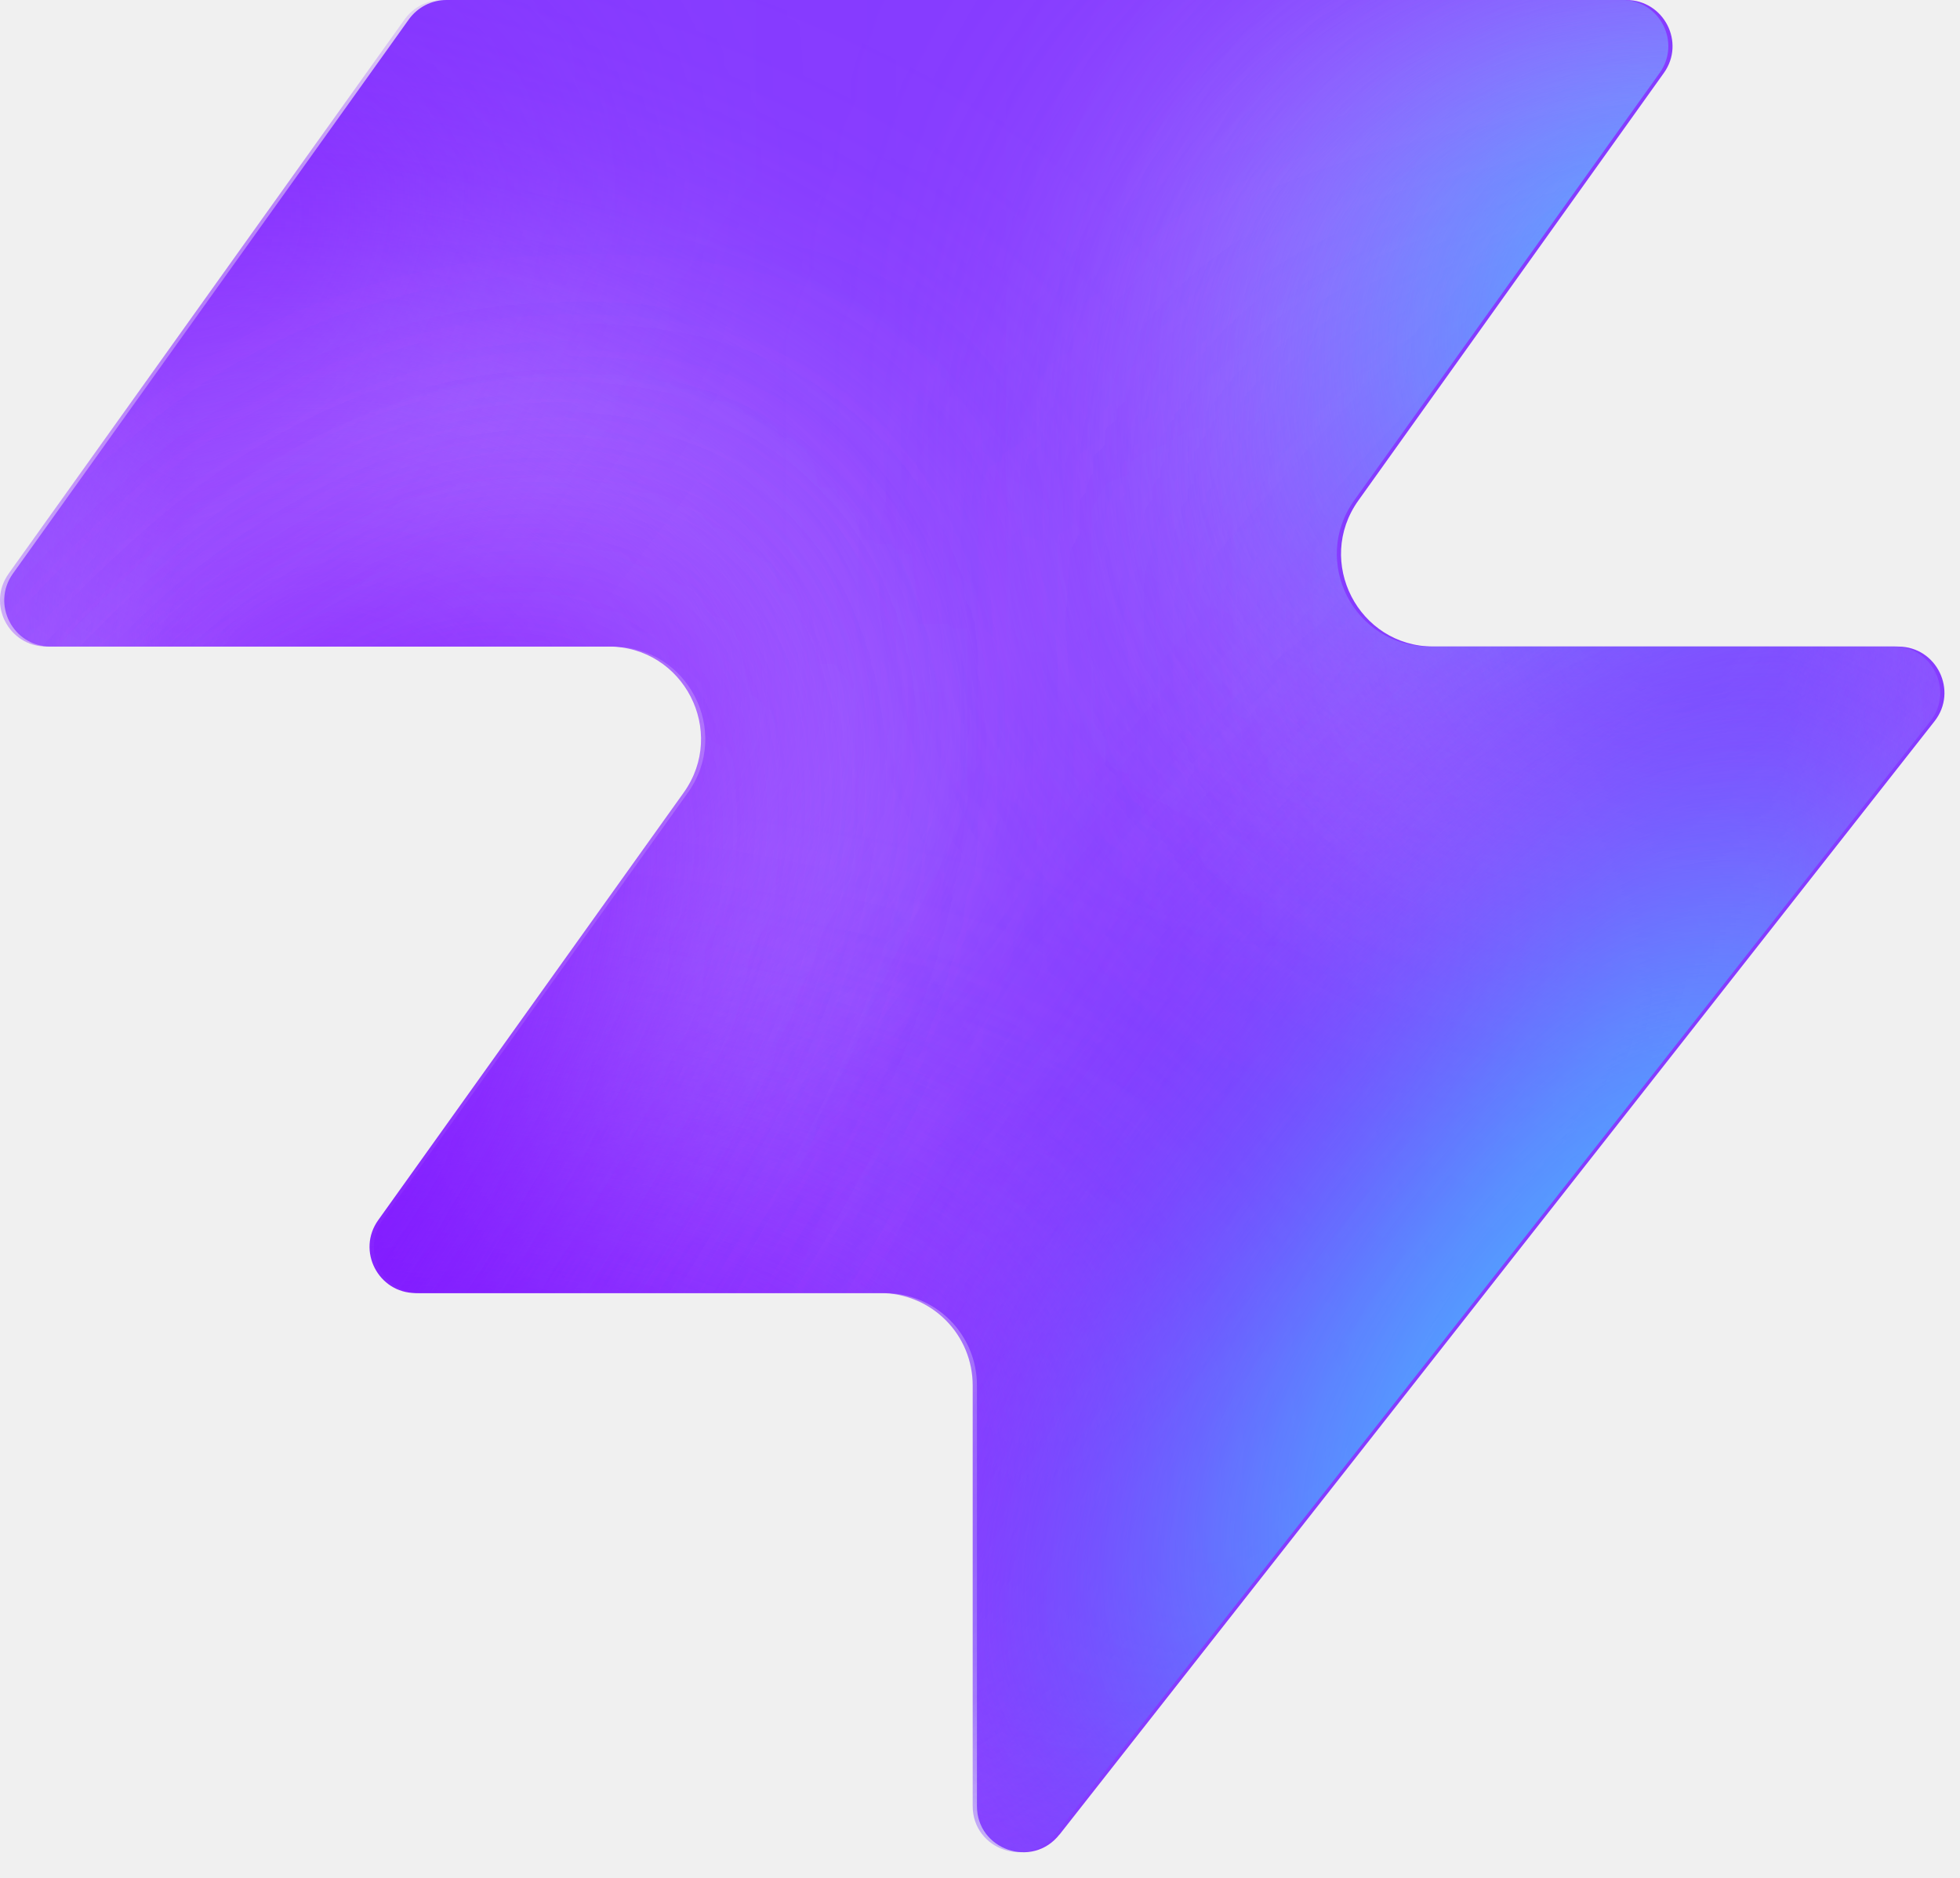
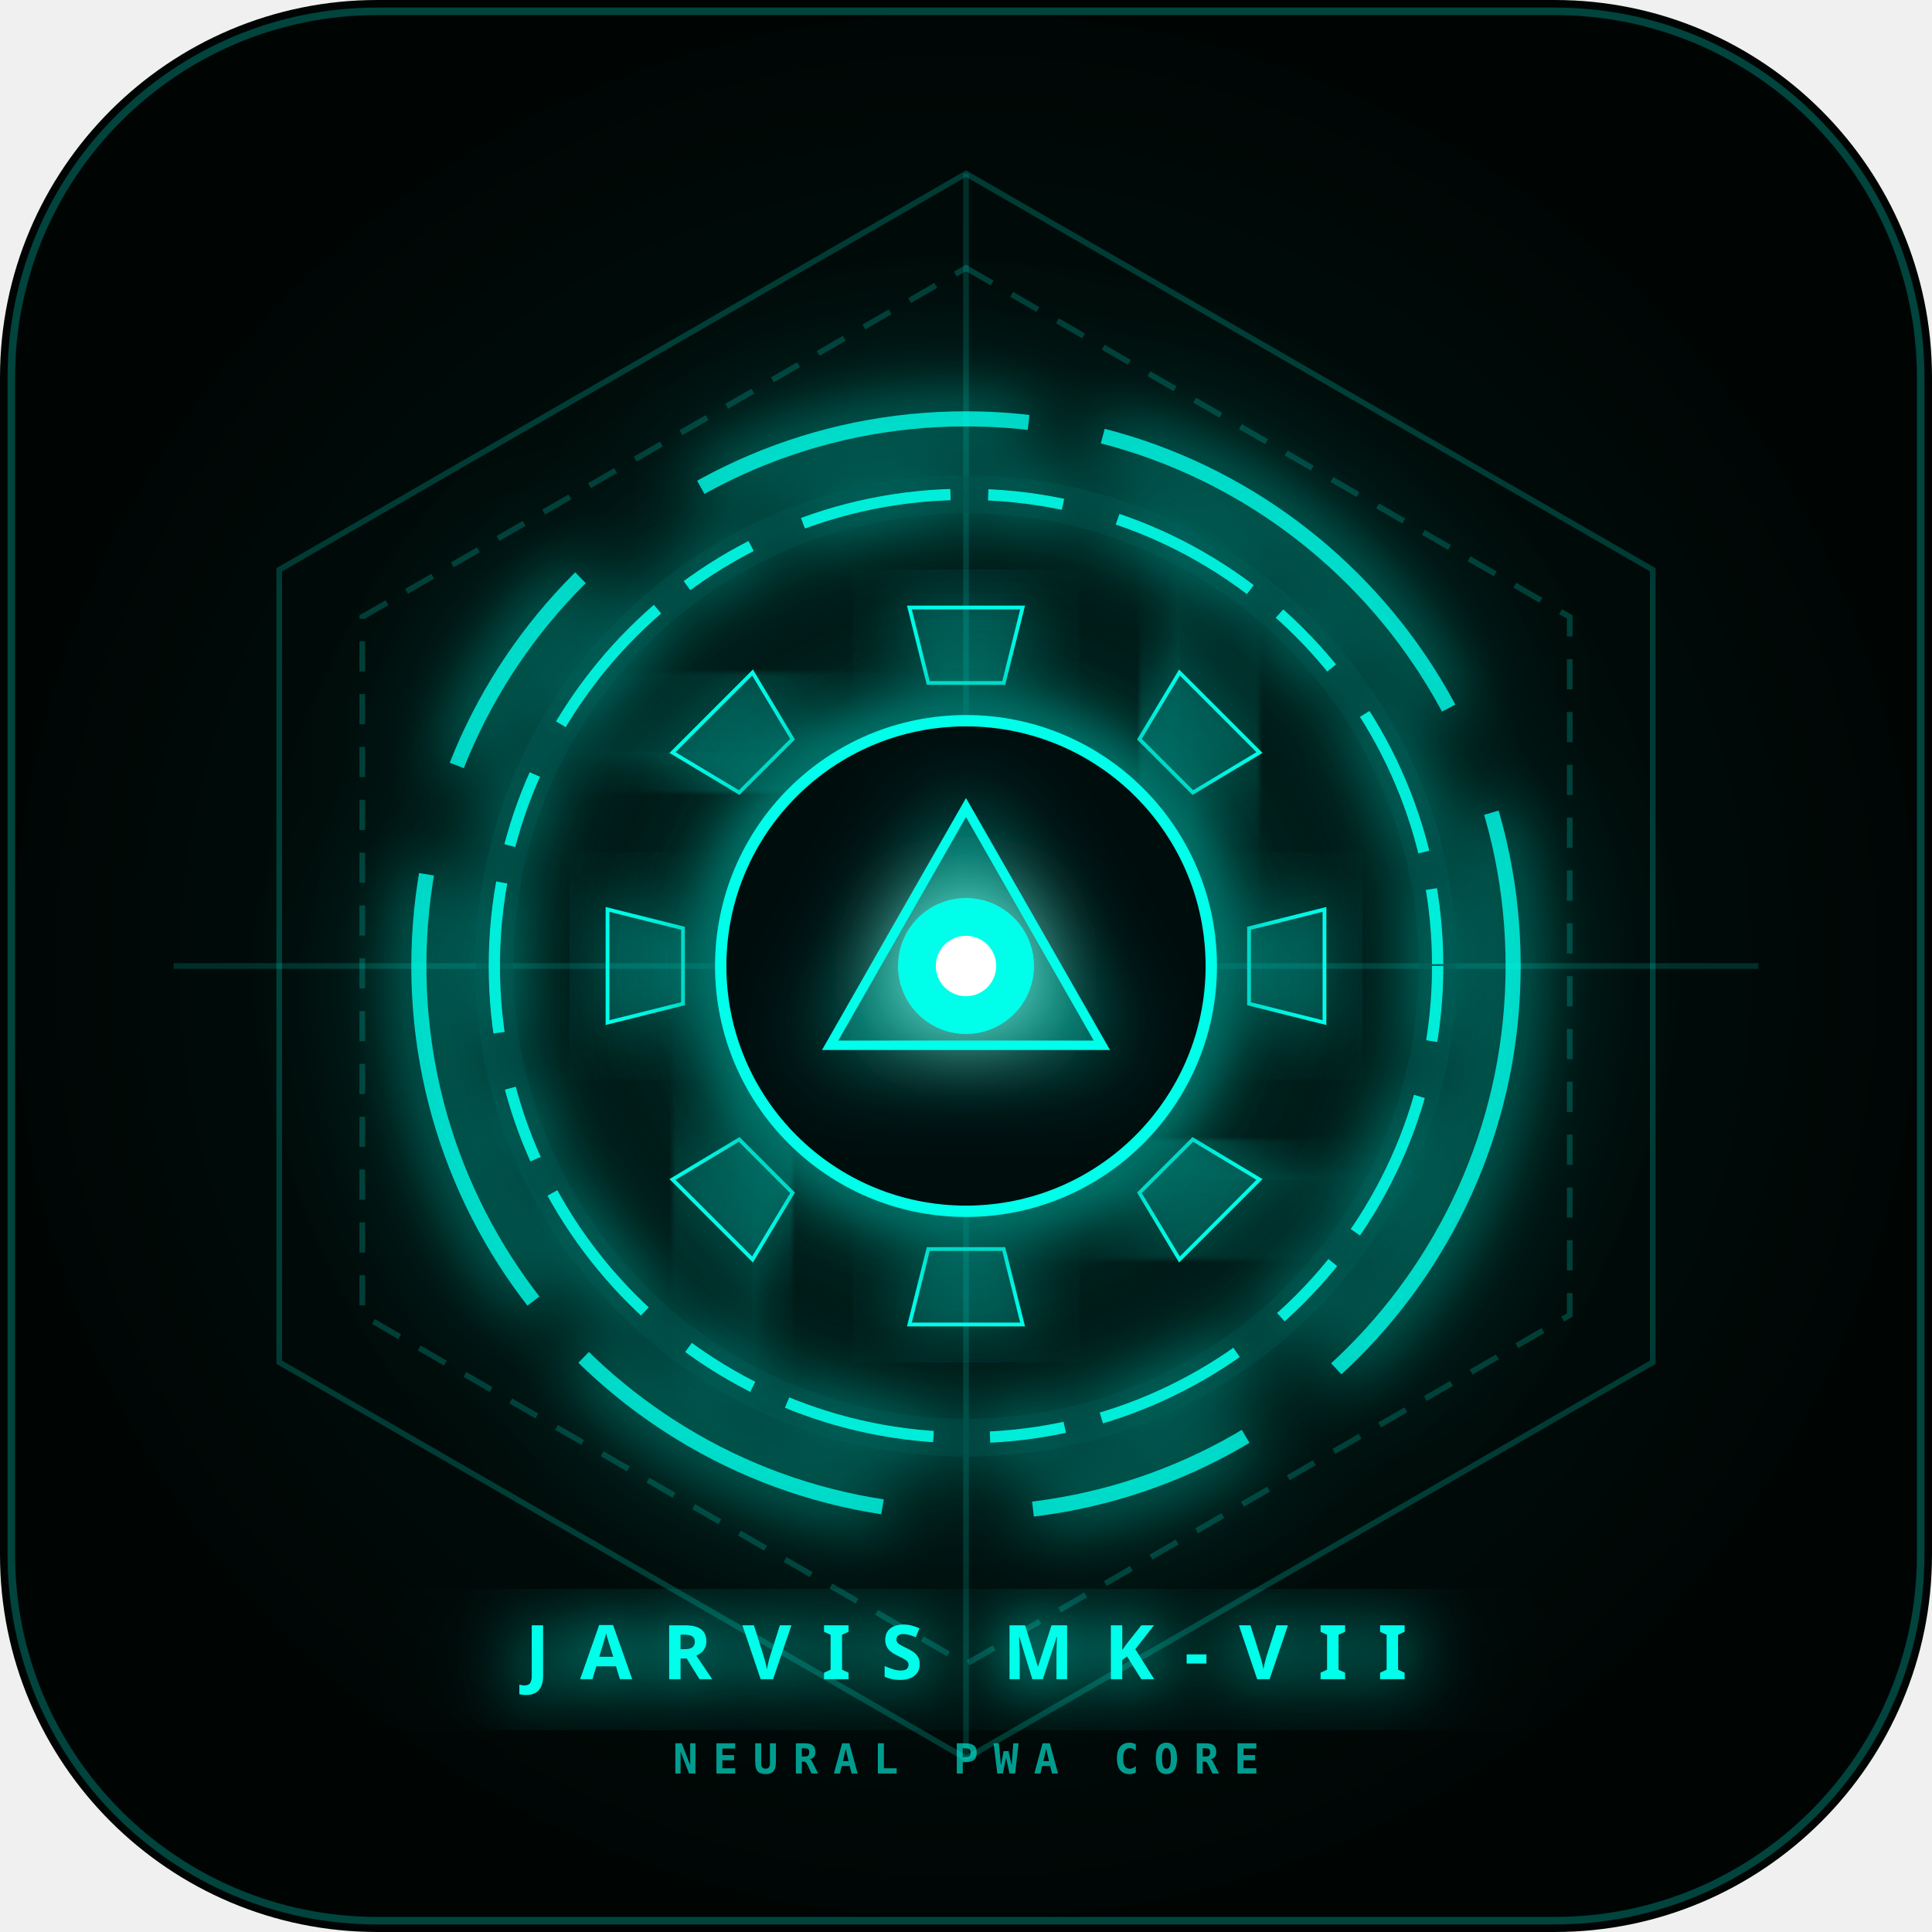
- <svg xmlns="http://www.w3.org/2000/svg" width="48" height="46" fill="none" viewBox="0 0 48 46">
-   <path fill="#863bff" d="M25.946 44.938c-.664.845-2.021.375-2.021-.698V33.937a2.26 2.26 0 0 0-2.262-2.262H10.287c-.92 0-1.456-1.04-.92-1.788l7.48-10.471c1.07-1.497 0-3.578-1.842-3.578H1.237c-.92 0-1.456-1.04-.92-1.788L10.013.474c.214-.297.556-.474.92-.474h28.894c.92 0 1.456 1.04.92 1.788l-7.48 10.471c-1.07 1.498 0 3.579 1.842 3.579h11.377c.943 0 1.473 1.088.89 1.83L25.947 44.94z" style="fill:#863bff;fill:color(display-p3 .525 .23 1);fill-opacity:1" />
-   <mask id="a" width="48" height="46" x="0" y="0" maskUnits="userSpaceOnUse" style="mask-type:alpha">
-     <path fill="#000" d="M25.842 44.938c-.664.844-2.021.375-2.021-.698V33.937a2.26 2.26 0 0 0-2.262-2.262H10.183c-.92 0-1.456-1.04-.92-1.788l7.48-10.471c1.07-1.498 0-3.579-1.842-3.579H1.133c-.92 0-1.456-1.04-.92-1.787L9.91.473c.214-.297.556-.474.92-.474h28.894c.92 0 1.456 1.04.92 1.788l-7.48 10.471c-1.07 1.498 0 3.578 1.842 3.578h11.377c.943 0 1.473 1.088.89 1.832L25.843 44.94z" style="fill:#000;fill-opacity:1" />
-   </mask>
-   <g mask="url(#a)">
-     <g filter="url(#b)">
-       <ellipse cx="5.508" cy="14.704" fill="#ede6ff" rx="5.508" ry="14.704" style="fill:#ede6ff;fill:color(display-p3 .927 .903 1);fill-opacity:1" transform="matrix(.00324 1 1 -.00324 -4.47 31.516)" />
-     </g>
-     <g filter="url(#c)">
-       <ellipse cx="10.399" cy="29.851" fill="#ede6ff" rx="10.399" ry="29.851" style="fill:#ede6ff;fill:color(display-p3 .927 .903 1);fill-opacity:1" transform="matrix(.00324 1 1 -.00324 -39.328 7.883)" />
-     </g>
-     <g filter="url(#d)">
-       <ellipse cx="5.508" cy="30.487" fill="#7e14ff" rx="5.508" ry="30.487" style="fill:#7e14ff;fill:color(display-p3 .492 .077 1);fill-opacity:1" transform="rotate(89.814 -25.913 -14.639)scale(1 -1)" />
-     </g>
-     <g filter="url(#e)">
-       <ellipse cx="5.508" cy="30.599" fill="#7e14ff" rx="5.508" ry="30.599" style="fill:#7e14ff;fill:color(display-p3 .492 .077 1);fill-opacity:1" transform="rotate(89.814 -32.644 -3.334)scale(1 -1)" />
-     </g>
-     <g filter="url(#f)">
-       <ellipse cx="5.508" cy="30.599" fill="#7e14ff" rx="5.508" ry="30.599" style="fill:#7e14ff;fill:color(display-p3 .492 .077 1);fill-opacity:1" transform="matrix(.00324 1 1 -.00324 -34.34 30.47)" />
-     </g>
-     <g filter="url(#g)">
-       <ellipse cx="14.072" cy="22.078" fill="#ede6ff" rx="14.072" ry="22.078" style="fill:#ede6ff;fill:color(display-p3 .927 .903 1);fill-opacity:1" transform="rotate(93.35 24.506 48.493)scale(-1 1)" />
-     </g>
-     <g filter="url(#h)">
-       <ellipse cx="3.47" cy="21.501" fill="#7e14ff" rx="3.47" ry="21.501" style="fill:#7e14ff;fill:color(display-p3 .492 .077 1);fill-opacity:1" transform="rotate(89.009 28.708 47.59)scale(-1 1)" />
-     </g>
-     <g filter="url(#i)">
-       <ellipse cx="3.47" cy="21.501" fill="#7e14ff" rx="3.47" ry="21.501" style="fill:#7e14ff;fill:color(display-p3 .492 .077 1);fill-opacity:1" transform="rotate(89.009 28.708 47.59)scale(-1 1)" />
-     </g>
-     <g filter="url(#j)">
-       <ellipse cx=".387" cy="8.972" fill="#7e14ff" rx="4.407" ry="29.108" style="fill:#7e14ff;fill:color(display-p3 .492 .077 1);fill-opacity:1" transform="rotate(39.51 .387 8.972)" />
-     </g>
-     <g filter="url(#k)">
-       <ellipse cx="47.523" cy="-6.092" fill="#7e14ff" rx="4.407" ry="29.108" style="fill:#7e14ff;fill:color(display-p3 .492 .077 1);fill-opacity:1" transform="rotate(37.892 47.523 -6.092)" />
-     </g>
-     <g filter="url(#l)">
-       <ellipse cx="41.412" cy="6.333" fill="#47bfff" rx="5.971" ry="9.665" style="fill:#47bfff;fill:color(display-p3 .28 .748 1);fill-opacity:1" transform="rotate(37.892 41.412 6.333)" />
-     </g>
-     <g filter="url(#m)">
-       <ellipse cx="-1.879" cy="38.332" fill="#7e14ff" rx="4.407" ry="29.108" style="fill:#7e14ff;fill:color(display-p3 .492 .077 1);fill-opacity:1" transform="rotate(37.892 -1.88 38.332)" />
-     </g>
-     <g filter="url(#n)">
-       <ellipse cx="-1.879" cy="38.332" fill="#7e14ff" rx="4.407" ry="29.108" style="fill:#7e14ff;fill:color(display-p3 .492 .077 1);fill-opacity:1" transform="rotate(37.892 -1.88 38.332)" />
-     </g>
-     <g filter="url(#o)">
-       <ellipse cx="35.651" cy="29.907" fill="#7e14ff" rx="4.407" ry="29.108" style="fill:#7e14ff;fill:color(display-p3 .492 .077 1);fill-opacity:1" transform="rotate(37.892 35.651 29.907)" />
-     </g>
-     <g filter="url(#p)">
-       <ellipse cx="38.418" cy="32.4" fill="#47bfff" rx="5.971" ry="15.297" style="fill:#47bfff;fill:color(display-p3 .28 .748 1);fill-opacity:1" transform="rotate(37.892 38.418 32.4)" />
-     </g>
-   </g>
+ <svg xmlns="http://www.w3.org/2000/svg" viewBox="0 0 512 512" width="100%" height="100%">
  <defs>
-     <filter id="b" width="60.045" height="41.654" x="-19.77" y="16.149" color-interpolation-filters="sRGB" filterUnits="userSpaceOnUse">
-       <feFlood flood-opacity="0" result="BackgroundImageFix" />
-       <feBlend in="SourceGraphic" in2="BackgroundImageFix" result="shape" />
-       <feGaussianBlur result="effect1_foregroundBlur_2002_17158" stdDeviation="7.659" />
+     <radialGradient id="bgGlow" cx="50%" cy="50%" r="50%">
+       <stop offset="0%" stop-color="#001815" />
+       <stop offset="70%" stop-color="#000c0a" />
+       <stop offset="100%" stop-color="#000504" />
+     </radialGradient>
+     <filter id="cyanGlow" x="-50%" y="-50%" width="200%" height="200%">
+       <feGaussianBlur stdDeviation="8" result="blur1" />
+       <feGaussianBlur stdDeviation="16" result="blur2" />
+       <feMerge>
+         <feMergeNode in="blur2" />
+         <feMergeNode in="blur1" />
+         <feMergeNode in="SourceGraphic" />
+       </feMerge>
    </filter>
-     <filter id="c" width="90.34" height="51.437" x="-54.613" y="-7.533" color-interpolation-filters="sRGB" filterUnits="userSpaceOnUse">
-       <feFlood flood-opacity="0" result="BackgroundImageFix" />
-       <feBlend in="SourceGraphic" in2="BackgroundImageFix" result="shape" />
-       <feGaussianBlur result="effect1_foregroundBlur_2002_17158" stdDeviation="7.659" />
-     </filter>
-     <filter id="d" width="79.355" height="29.4" x="-49.64" y="2.03" color-interpolation-filters="sRGB" filterUnits="userSpaceOnUse">
-       <feFlood flood-opacity="0" result="BackgroundImageFix" />
-       <feBlend in="SourceGraphic" in2="BackgroundImageFix" result="shape" />
-       <feGaussianBlur result="effect1_foregroundBlur_2002_17158" stdDeviation="4.596" />
-     </filter>
-     <filter id="e" width="79.579" height="29.4" x="-45.045" y="20.029" color-interpolation-filters="sRGB" filterUnits="userSpaceOnUse">
-       <feFlood flood-opacity="0" result="BackgroundImageFix" />
-       <feBlend in="SourceGraphic" in2="BackgroundImageFix" result="shape" />
-       <feGaussianBlur result="effect1_foregroundBlur_2002_17158" stdDeviation="4.596" />
-     </filter>
-     <filter id="f" width="79.579" height="29.4" x="-43.513" y="21.178" color-interpolation-filters="sRGB" filterUnits="userSpaceOnUse">
-       <feFlood flood-opacity="0" result="BackgroundImageFix" />
-       <feBlend in="SourceGraphic" in2="BackgroundImageFix" result="shape" />
-       <feGaussianBlur result="effect1_foregroundBlur_2002_17158" stdDeviation="4.596" />
-     </filter>
-     <filter id="g" width="74.749" height="58.852" x="15.756" y="-17.901" color-interpolation-filters="sRGB" filterUnits="userSpaceOnUse">
-       <feFlood flood-opacity="0" result="BackgroundImageFix" />
-       <feBlend in="SourceGraphic" in2="BackgroundImageFix" result="shape" />
-       <feGaussianBlur result="effect1_foregroundBlur_2002_17158" stdDeviation="7.659" />
-     </filter>
-     <filter id="h" width="61.377" height="25.362" x="23.548" y="2.284" color-interpolation-filters="sRGB" filterUnits="userSpaceOnUse">
-       <feFlood flood-opacity="0" result="BackgroundImageFix" />
-       <feBlend in="SourceGraphic" in2="BackgroundImageFix" result="shape" />
-       <feGaussianBlur result="effect1_foregroundBlur_2002_17158" stdDeviation="4.596" />
-     </filter>
-     <filter id="i" width="61.377" height="25.362" x="23.548" y="2.284" color-interpolation-filters="sRGB" filterUnits="userSpaceOnUse">
-       <feFlood flood-opacity="0" result="BackgroundImageFix" />
-       <feBlend in="SourceGraphic" in2="BackgroundImageFix" result="shape" />
-       <feGaussianBlur result="effect1_foregroundBlur_2002_17158" stdDeviation="4.596" />
-     </filter>
-     <filter id="j" width="56.045" height="63.649" x="-27.636" y="-22.853" color-interpolation-filters="sRGB" filterUnits="userSpaceOnUse">
-       <feFlood flood-opacity="0" result="BackgroundImageFix" />
-       <feBlend in="SourceGraphic" in2="BackgroundImageFix" result="shape" />
-       <feGaussianBlur result="effect1_foregroundBlur_2002_17158" stdDeviation="4.596" />
-     </filter>
-     <filter id="k" width="54.814" height="64.646" x="20.116" y="-38.415" color-interpolation-filters="sRGB" filterUnits="userSpaceOnUse">
-       <feFlood flood-opacity="0" result="BackgroundImageFix" />
-       <feBlend in="SourceGraphic" in2="BackgroundImageFix" result="shape" />
-       <feGaussianBlur result="effect1_foregroundBlur_2002_17158" stdDeviation="4.596" />
-     </filter>
-     <filter id="l" width="33.541" height="35.313" x="24.641" y="-11.323" color-interpolation-filters="sRGB" filterUnits="userSpaceOnUse">
-       <feFlood flood-opacity="0" result="BackgroundImageFix" />
-       <feBlend in="SourceGraphic" in2="BackgroundImageFix" result="shape" />
-       <feGaussianBlur result="effect1_foregroundBlur_2002_17158" stdDeviation="4.596" />
-     </filter>
-     <filter id="m" width="54.814" height="64.646" x="-29.286" y="6.009" color-interpolation-filters="sRGB" filterUnits="userSpaceOnUse">
-       <feFlood flood-opacity="0" result="BackgroundImageFix" />
-       <feBlend in="SourceGraphic" in2="BackgroundImageFix" result="shape" />
-       <feGaussianBlur result="effect1_foregroundBlur_2002_17158" stdDeviation="4.596" />
-     </filter>
-     <filter id="n" width="54.814" height="64.646" x="-29.286" y="6.009" color-interpolation-filters="sRGB" filterUnits="userSpaceOnUse">
-       <feFlood flood-opacity="0" result="BackgroundImageFix" />
-       <feBlend in="SourceGraphic" in2="BackgroundImageFix" result="shape" />
-       <feGaussianBlur result="effect1_foregroundBlur_2002_17158" stdDeviation="4.596" />
-     </filter>
-     <filter id="o" width="54.814" height="64.646" x="8.244" y="-2.416" color-interpolation-filters="sRGB" filterUnits="userSpaceOnUse">
-       <feFlood flood-opacity="0" result="BackgroundImageFix" />
-       <feBlend in="SourceGraphic" in2="BackgroundImageFix" result="shape" />
-       <feGaussianBlur result="effect1_foregroundBlur_2002_17158" stdDeviation="4.596" />
-     </filter>
-     <filter id="p" width="39.409" height="43.623" x="18.713" y="10.588" color-interpolation-filters="sRGB" filterUnits="userSpaceOnUse">
-       <feFlood flood-opacity="0" result="BackgroundImageFix" />
-       <feBlend in="SourceGraphic" in2="BackgroundImageFix" result="shape" />
-       <feGaussianBlur result="effect1_foregroundBlur_2002_17158" stdDeviation="4.596" />
+     <filter id="coreGlow" x="-50%" y="-50%" width="200%" height="200%">
+       <feGaussianBlur stdDeviation="12" result="blur" />
+       <feMerge>
+         <feMergeNode in="blur" />
+         <feMergeNode in="SourceGraphic" />
+       </feMerge>
    </filter>
  </defs>
+   <rect width="512" height="512" rx="100" fill="url(#bgGlow)" />
+   <rect width="506" height="506" x="3" y="3" rx="97" fill="none" stroke="#00ffea" stroke-width="2" stroke-opacity="0.25" />
+   <g stroke="#00ffea" stroke-opacity="0.2" stroke-width="1.5" fill="none" transform="translate(256,256)">
+     <polygon points="0,-210 182,-105 182,105 0,210 -182,105 -182,-105" />
+     <polygon points="0,-185 160,-92.5 160,92.5 0,185 -160,92.5 -160,-92.5" stroke-dasharray="8 6" />
+     <line x1="-210" y1="0" x2="210" y2="0" stroke-opacity="0.15" />
+     <line x1="0" y1="-210" x2="0" y2="210" stroke-opacity="0.15" />
+   </g>
+   <g transform="translate(256, 256)" filter="url(#cyanGlow)">
+     <circle r="145" fill="none" stroke="#00ffea" stroke-width="4" stroke-dasharray="120 30 60 40 90 20" stroke-opacity="0.8" />
+     <circle r="125" fill="none" stroke="#004440" stroke-width="10" stroke-opacity="0.5" />
+     <circle r="125" fill="none" stroke="#00ffea" stroke-width="3" stroke-dasharray="20 15 40 10" stroke-opacity="0.9" />
+   </g>
+   <g transform="translate(256, 256)" stroke="#00ffea" fill="#00ffea" fill-opacity="0.12">
+     <path d="M-15,-95 L15,-95 L10,-75 L-10,-75 Z" filter="url(#cyanGlow)" />
+     <path d="M-15,-95 L15,-95 L10,-75 L-10,-75 Z" transform="rotate(45)" filter="url(#cyanGlow)" />
+     <path d="M-15,-95 L15,-95 L10,-75 L-10,-75 Z" transform="rotate(90)" filter="url(#cyanGlow)" />
+     <path d="M-15,-95 L15,-95 L10,-75 L-10,-75 Z" transform="rotate(135)" filter="url(#cyanGlow)" />
+     <path d="M-15,-95 L15,-95 L10,-75 L-10,-75 Z" transform="rotate(180)" filter="url(#cyanGlow)" />
+     <path d="M-15,-95 L15,-95 L10,-75 L-10,-75 Z" transform="rotate(225)" filter="url(#cyanGlow)" />
+     <path d="M-15,-95 L15,-95 L10,-75 L-10,-75 Z" transform="rotate(270)" filter="url(#cyanGlow)" />
+     <path d="M-15,-95 L15,-95 L10,-75 L-10,-75 Z" transform="rotate(315)" filter="url(#cyanGlow)" />
+   </g>
+   <circle cx="256" cy="256" r="65" fill="#000c0a" stroke="#00ffea" stroke-width="3" filter="url(#cyanGlow)" />
+   <g transform="translate(256,256)" filter="url(#coreGlow)">
+     <polygon points="0,-42 36,21 -36,21" fill="#00ffea" fill-opacity="0.25" stroke="#00ffea" stroke-width="2.5" />
+     <circle r="18" fill="#00ffea" />
+     <circle r="8" fill="#ffffff" />
+   </g>
+   <text x="256" y="445" font-family="'Orbitron', 'Segoe UI', monospace" font-size="20" font-weight="900" fill="#00ffea" letter-spacing="8" text-anchor="middle" filter="url(#cyanGlow)">
+     JARVIS MK-VII
+   </text>
+   <text x="256" y="470" font-family="'Share Tech Mono', monospace" font-size="11" font-weight="600" fill="#00ffea" fill-opacity="0.6" letter-spacing="4" text-anchor="middle">
+     NEURAL PWA CORE
+   </text>
</svg>
